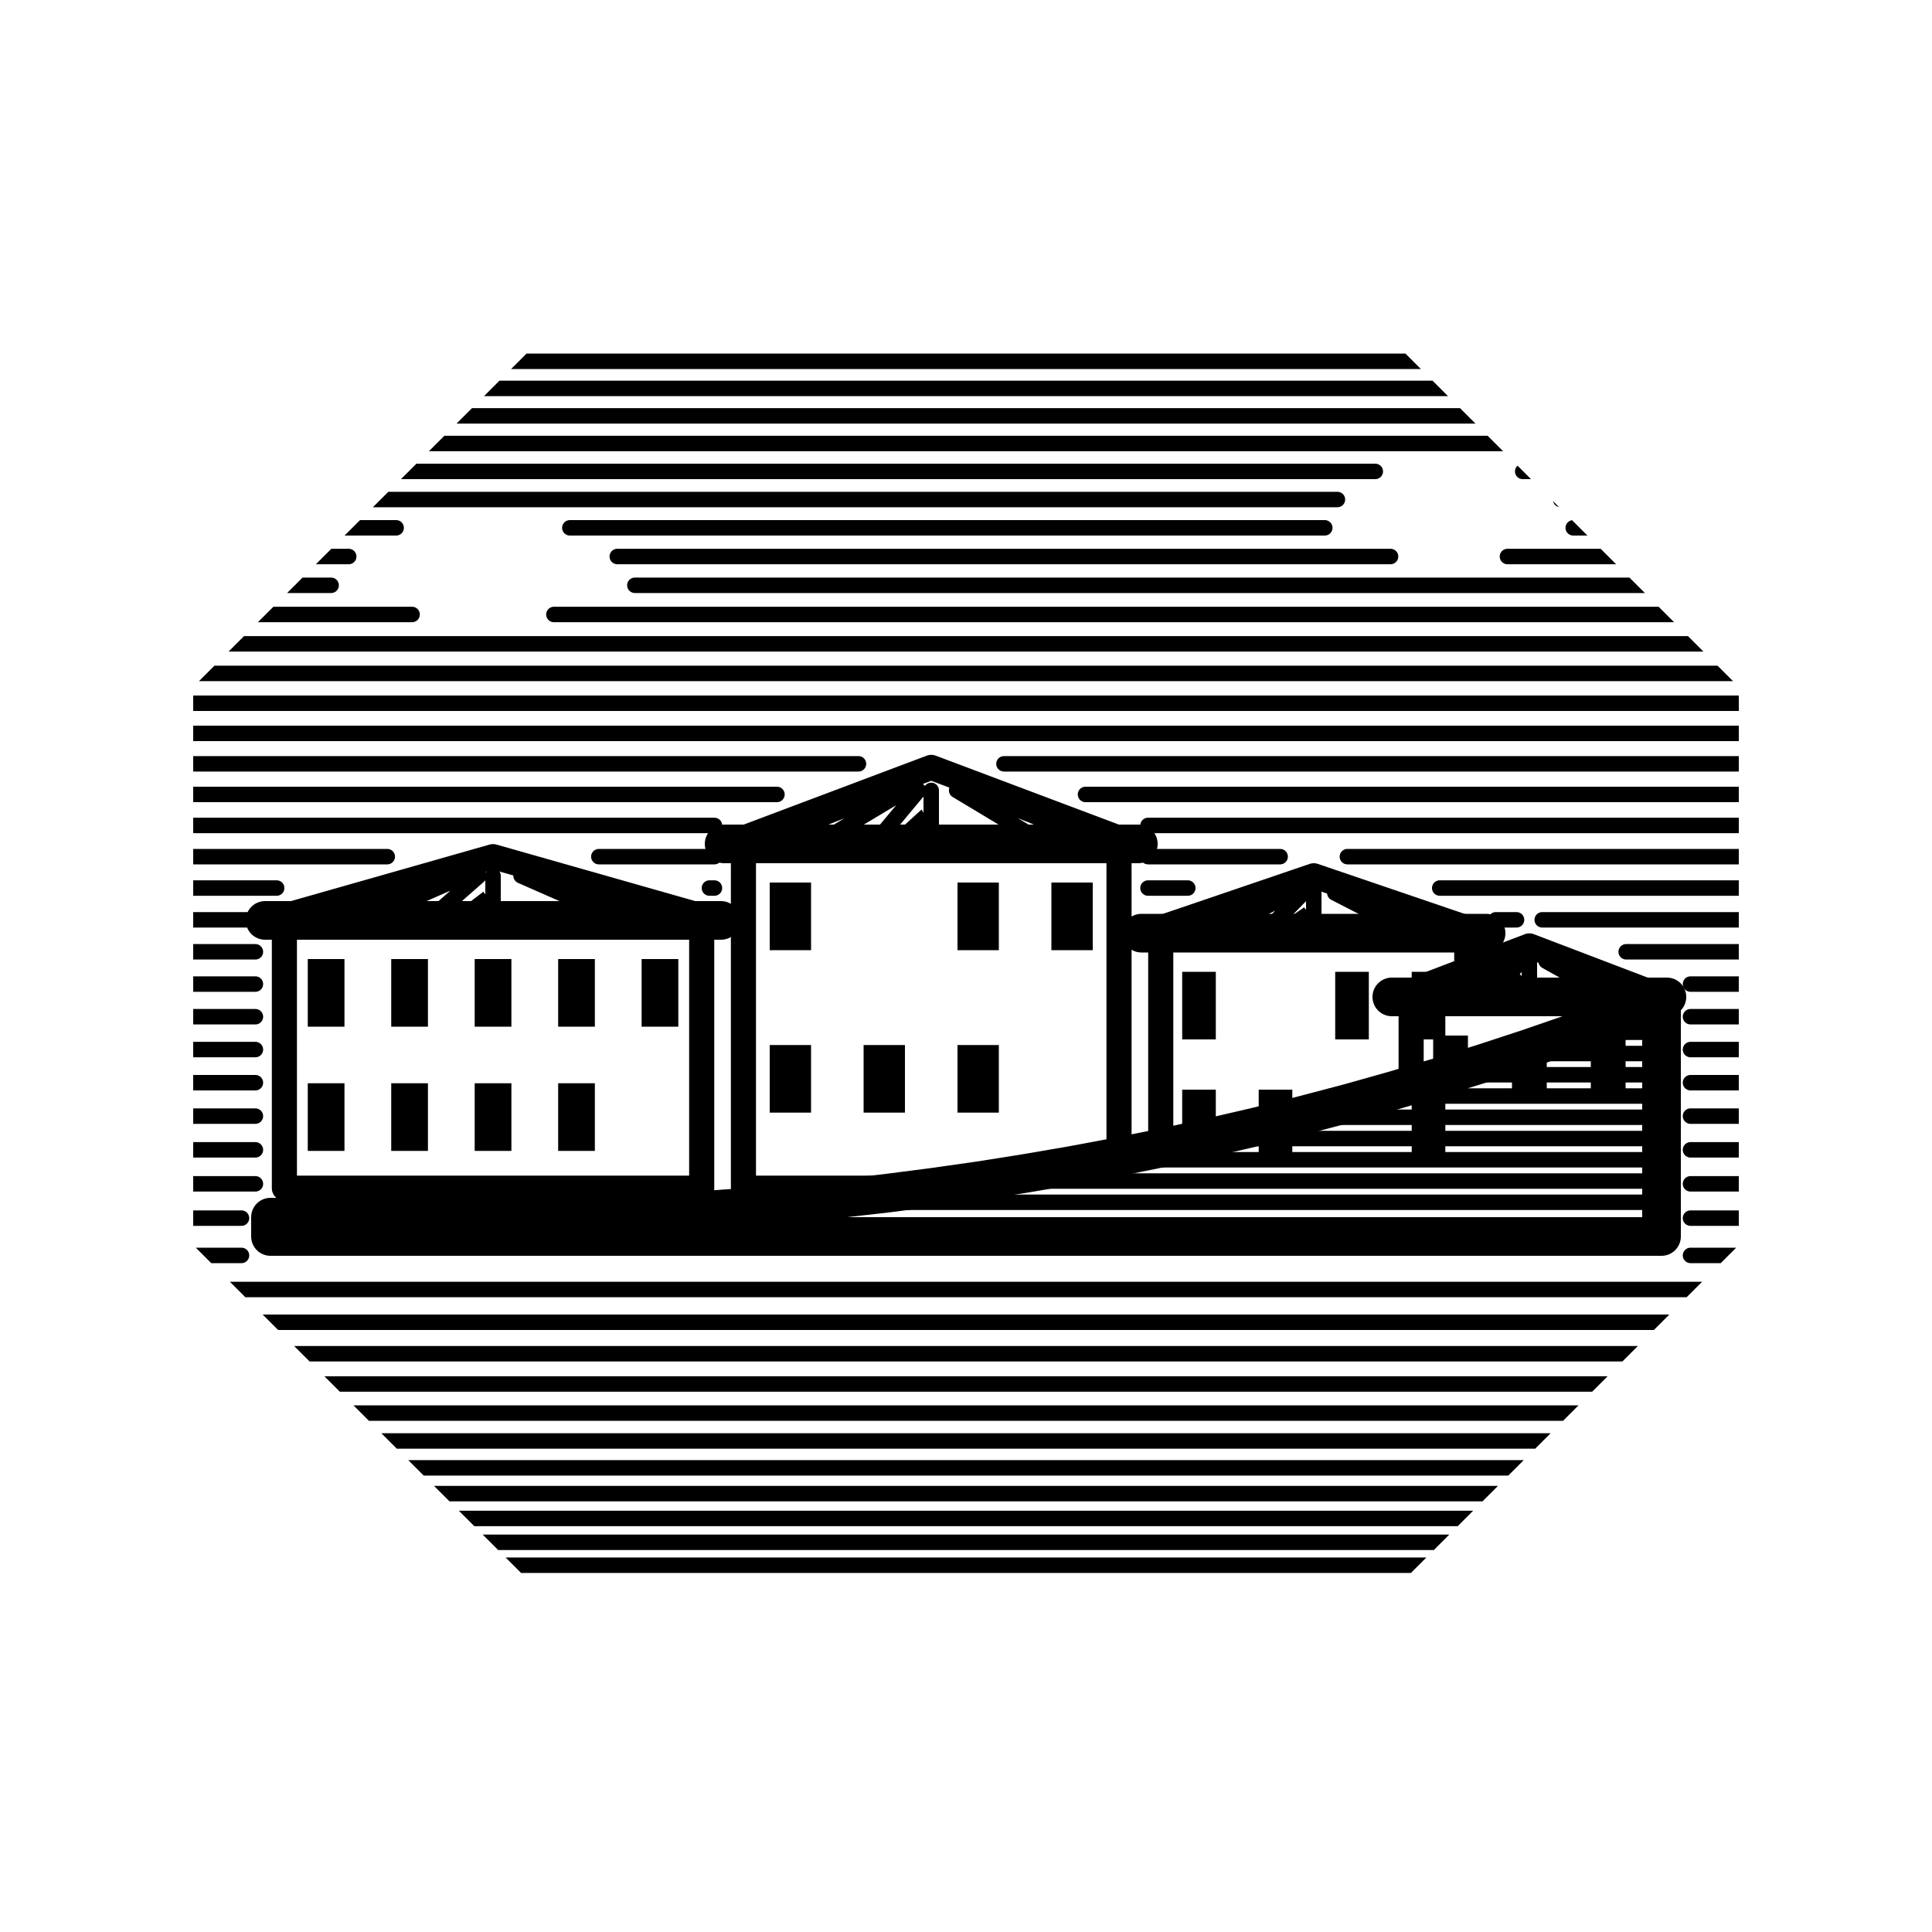
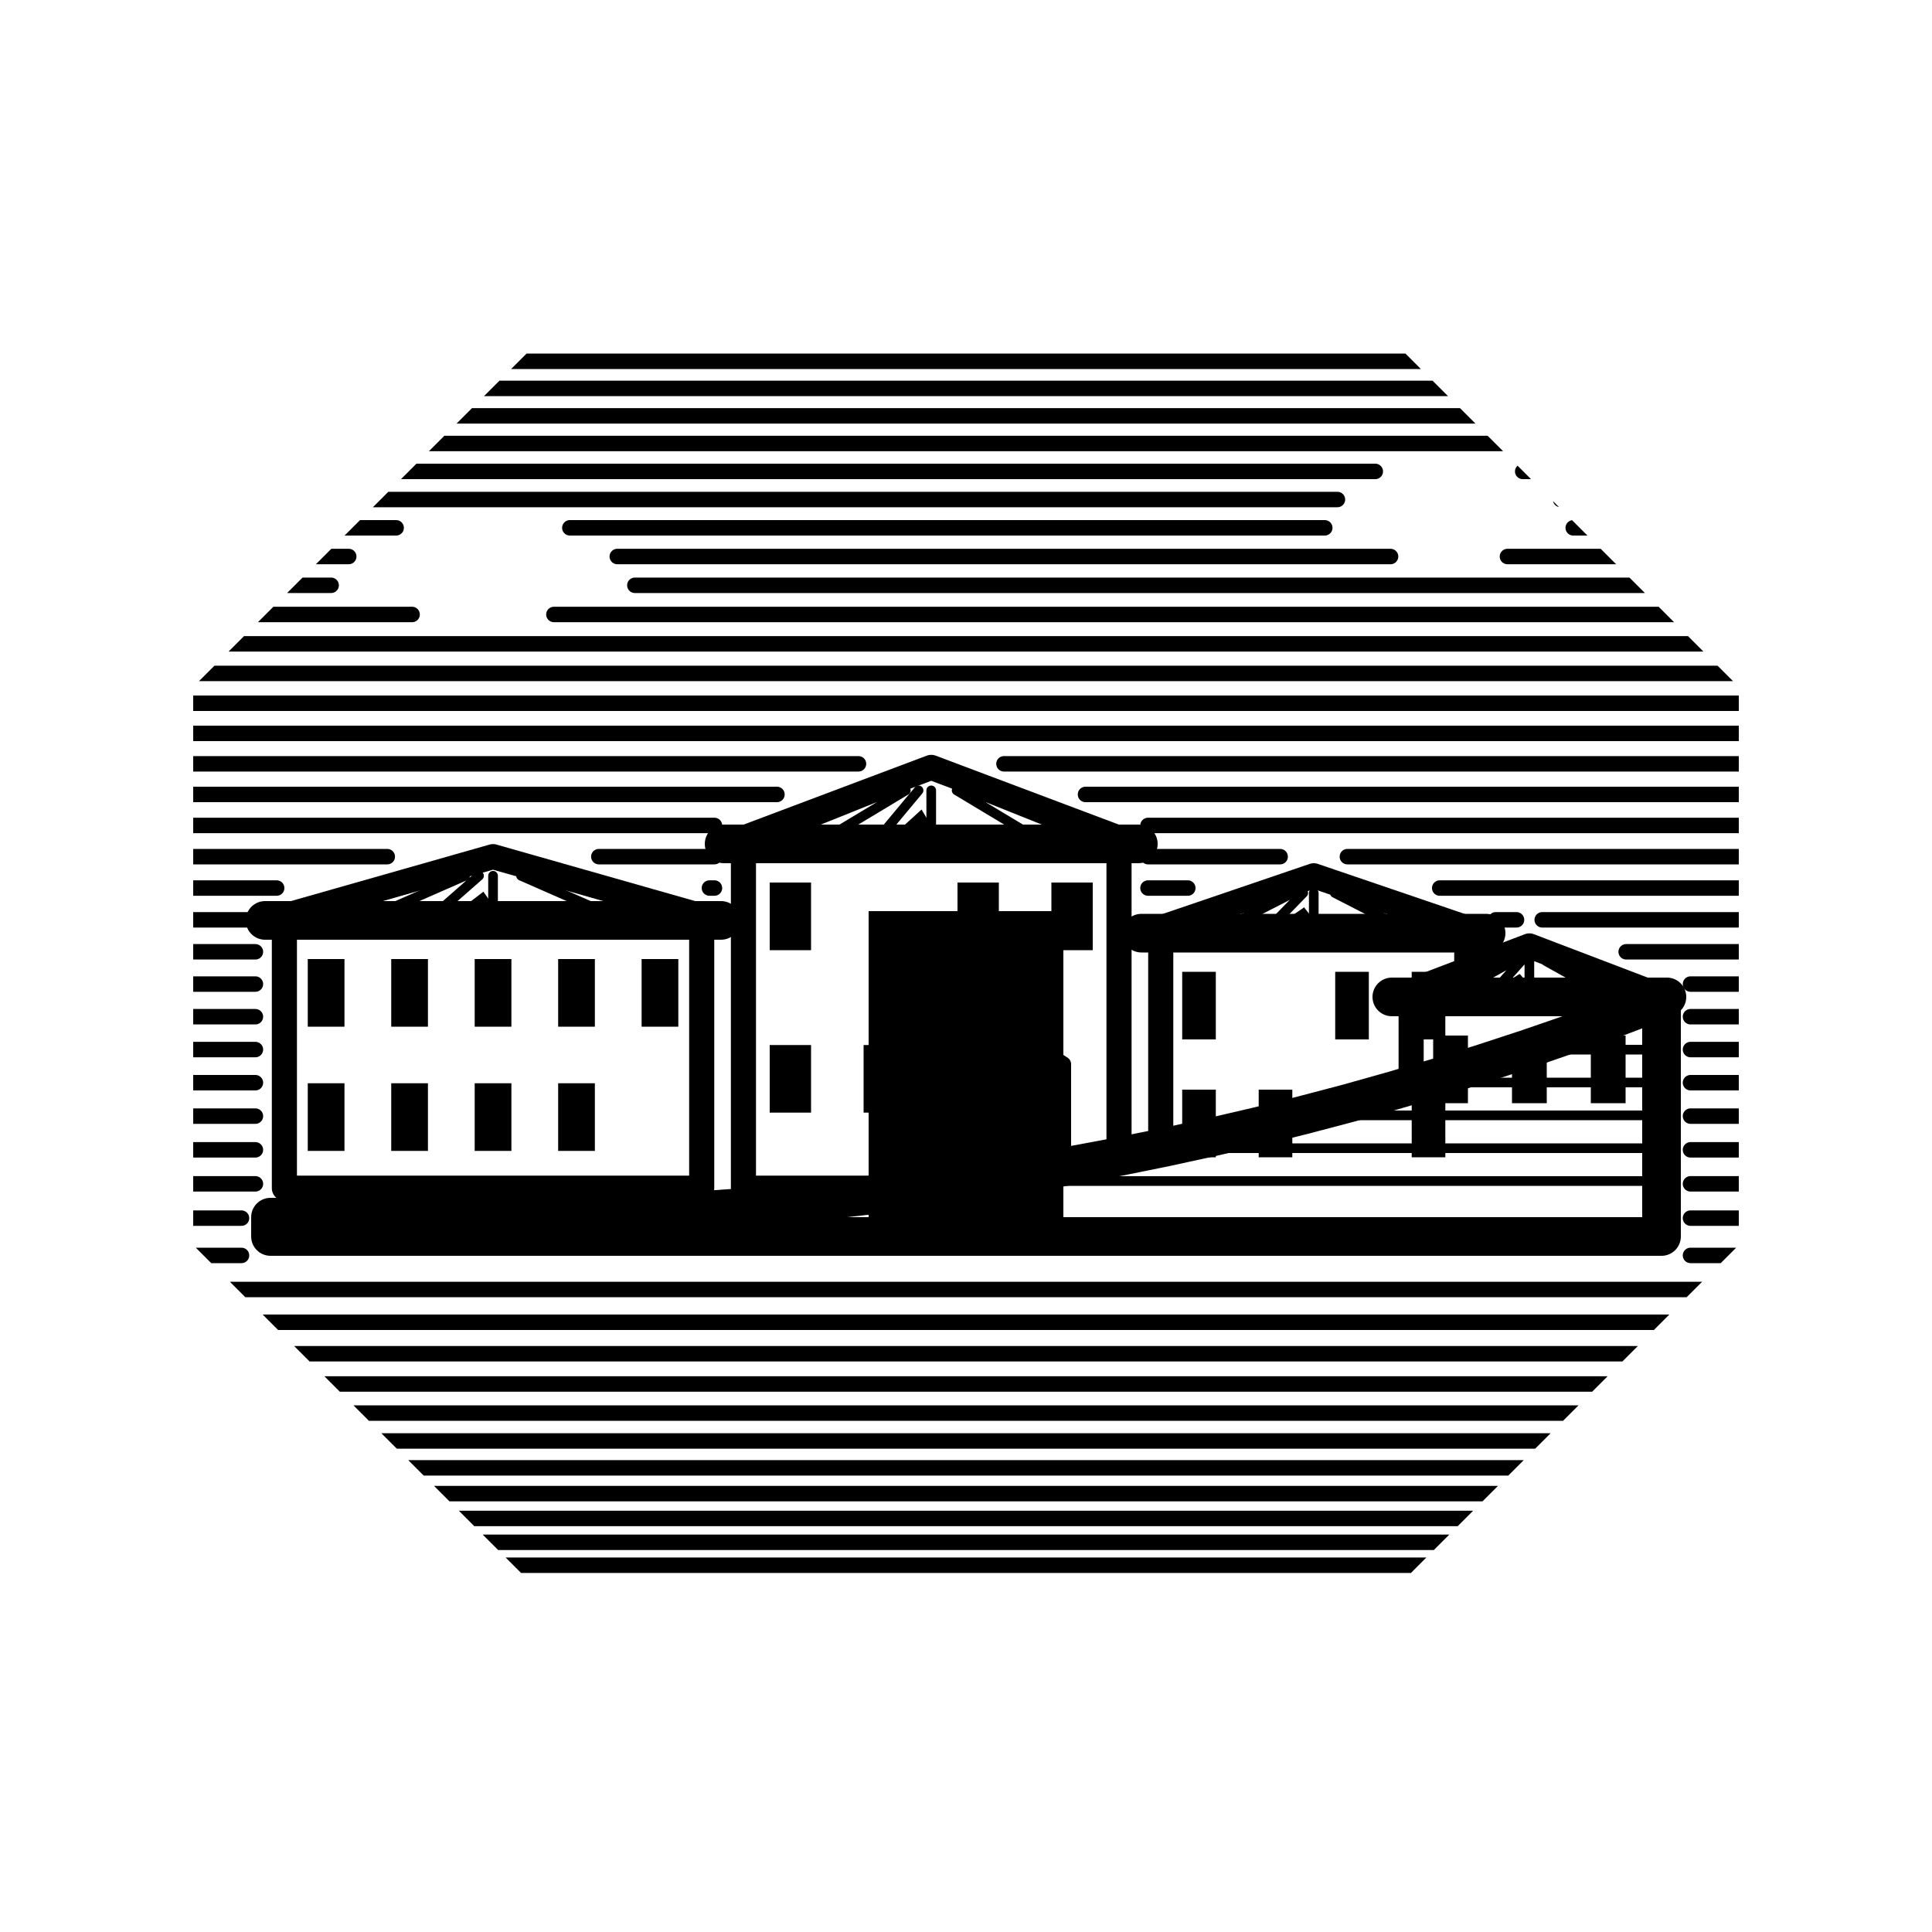
<svg xmlns="http://www.w3.org/2000/svg" viewBox="0 0 200 200">
  <defs>
    <clipPath id="w">
      <path d="M55.11 36L144.89 36L180 71.11L180 128.89L144.89 164L55.11 164L20 128.89L20 71.11Z" />
    </clipPath>
  </defs>
  <g clip-path="url(#w)" fill="none" stroke="#000" stroke-linecap="round" stroke-linejoin="round">
-     <path d="M31.86 99.28L35.66 99.28L35.66 106.28L31.86 106.28ZM40.5 99.28L44.3 99.28L44.3 106.28L40.5 106.28ZM49.14 99.28L52.94 99.28L52.94 106.28L49.14 106.28ZM57.78 99.28L61.58 99.28L61.58 106.28L57.78 106.28ZM66.42 99.28L70.22 99.28L70.22 106.28L66.42 106.28ZM31.86 112.14L35.66 112.14L35.66 119.14L31.86 119.14ZM40.5 112.14L44.3 112.14L44.3 119.14L40.5 119.14ZM49.14 112.14L52.94 112.14L52.94 119.14L49.14 119.14ZM57.78 112.14L61.58 112.14L61.58 119.14L57.78 119.14ZM47.44 94.29L51.44 94.29L50.04 92.31ZM79.68 91.36L83.96 91.36L83.96 98.36L79.68 98.36ZM99.12 91.36L103.4 91.36L103.4 98.36L99.12 98.36ZM108.84 91.36L113.12 91.36L113.12 98.36L108.84 98.36ZM79.68 108.18L83.96 108.18L83.96 115.18L79.68 115.18ZM89.4 108.18L93.68 108.18L93.68 115.18L89.4 115.18ZM99.12 108.18L103.4 108.18L103.4 115.18L99.12 115.18ZM92.8 86.17L96.8 86.17L95.4 83.8ZM122.38 100.6L125.86 100.6L125.86 107.6L122.38 107.6ZM138.22 100.6L141.7 100.6L141.7 107.6L138.22 107.6ZM146.14 100.6L149.62 100.6L149.62 107.6L146.14 107.6ZM122.38 112.8L125.86 112.8L125.86 119.8L122.38 119.8ZM130.3 112.8L133.78 112.8L133.78 119.8L130.3 119.8ZM146.14 112.8L149.62 112.8L149.62 119.8L146.14 119.8ZM132.4 95.71L136.4 95.71L135 93.93ZM148.36 107.2L151.96 107.2L151.96 114.2L148.36 114.2ZM156.52 107.2L160.12 107.2L160.12 114.2L156.52 114.2ZM164.68 107.2L168.28 107.2L168.28 114.2L164.68 114.2ZM154.72 102.41L158.72 102.41L157.32 100.82Z" fill="#000" stroke="none" />
-     <path d="M20 37.4L180 37.4M20 40.21L180 40.21M20 43.05L180 43.05M20 45.91L180 45.91M20 48.8L142.37 48.8M157.63 48.8L180 48.8M20 51.71L138.45 51.71M161.55 51.71L180 51.71M20 54.64L41.01 54.64M58.99 54.64L137.14 54.64M162.86 54.64L180 54.64M20 57.61L36.1 57.61M63.9 57.61L143.95 57.61M156.05 57.61L180 57.61M20 60.59L34.28 60.59M65.72 60.59L180 60.59M20 63.61L42.66 63.61M57.34 63.61L180 63.61M20 66.65L180 66.65M20 69.71L180 69.71M20 72.8L180 72.8M20 75.92L180 75.92M20 79.07L88.87 79.07M103.93 79.07L180 79.07M20 82.24L80.43 82.24M112.37 82.24L180 82.24M20 85.45L73.96 85.45M118.84 85.45L180 85.45M20 88.68L40.09 88.68M61.99 88.68L73.96 88.68M118.84 88.68L132.52 88.68M139.48 88.68L180 88.68M20 91.93L28.64 91.93M73.44 91.93L73.96 91.93M118.84 91.93L122.96 91.93M149.04 91.93L180 91.93M20 95.22L26.44 95.22M154.84 95.22L156.99 95.22M159.65 95.22L180 95.22M20 98.53L26.44 98.53M168.34 98.53L180 98.53M20 101.87L26.44 101.87M175 101.87L180 101.87M20 105.25L26.44 105.25M175 105.25L180 105.25M20 108.65L26.44 108.65M175 108.65L180 108.65M20 112.08L26.44 112.08M175 112.08L180 112.08M20 115.54L26.44 115.54M175 115.54L180 115.54M20 119.03L26.44 119.03M175 119.03L180 119.03M20 122.55L26.44 122.55M175 122.55L180 122.55M20 126.1L25 126.1M175 126.1L180 126.1M20 129.96L25 129.96M175 129.96L180 129.96M20 133.49L180 133.49M20 136.88L180 136.88M20 140.14L180 140.14M20 143.27L180 143.27M20 146.28L180 146.28M20 149.17L180 149.17M20 151.95L180 151.95M20 154.62L180 154.62M20 157.19L180 157.19M20 159.66L180 159.66M20 162.03L180 162.03M46.69 90.66L33.64 94.48M48.14 90.66L39.44 94.48M49.59 90.66L45.24 94.48M51.04 90.66L51.04 94.48M53.94 90.66L62.64 94.48M55.39 90.66L68.44 94.48M92.46 81.82L80.62 86.56M93.77 81.82L85.88 86.56M95.09 81.82L91.14 86.56M96.4 81.82L96.4 86.56M99.03 81.82L106.92 86.56M100.35 81.82L112.18 86.56M132.73 92.44L122.92 95.8M133.82 92.44L127.28 95.8M134.91 92.44L131.64 95.8M136 92.44L136 95.8M138.18 92.44L144.72 95.8M139.27 92.44L149.08 95.8M155.73 99.5L147.94 102.4M156.59 99.5L151.4 102.4M157.45 99.5L154.86 102.4M158.32 99.5L158.32 102.4M160.05 99.5L165.24 102.4M160.92 99.5L168.7 102.4M169.89 104.66L171.2 104.66M163.87 106.86L171.2 106.86M157.42 109.06L171.2 109.06M150.52 111.26L171.2 111.26M143.02 113.46L171.2 113.46M134.79 115.66L171.2 115.66M125.57 117.86L171.2 117.86M114.88 120.06L171.2 120.06M101.91 122.26L171.2 122.26M89.05 124.46L171.2 124.46" stroke-width="1.6" />
-     <path d="M29.44 95.28L72.64 95.28L72.64 123L29.44 123ZM27.84 95.28L51.04 88.68L74.24 95.28ZM76.96 87.36L115.84 87.36L115.84 119.73M95.85 123L76.96 123L76.96 87.36M75.36 87.36L96.4 79.44L117.44 87.36ZM120.16 96.6L151.84 96.6L151.84 100.39M120.16 118.86L120.16 96.6M118.56 96.6L136 90.66L153.44 96.6ZM146.08 103.2L170.56 103.2L170.56 104.1M146.08 112.35L146.08 103.2M144.48 103.2L158.32 97.92L172.16 103.2Z" stroke-width="2.6" />
+     <path d="M31.86 99.28L35.66 99.28L35.66 106.28L31.86 106.28ZM40.5 99.28L44.3 99.28L44.3 106.28L40.5 106.28ZM49.14 99.28L52.94 99.28L52.94 106.28L49.14 106.28ZM57.78 99.28L61.58 99.28L61.58 106.28L57.78 106.28ZM66.42 99.28L70.22 99.28L70.22 106.28L66.42 106.28ZM31.86 112.14L35.66 112.14L35.66 119.14L31.86 119.14ZM40.5 112.14L44.3 112.14L44.3 119.14L40.5 119.14ZM49.14 112.14L52.94 112.14L52.94 119.14L49.14 119.14ZM57.78 112.14L61.58 112.14L61.58 119.14L57.78 119.14ZM47.44 94.29L51.44 94.29L50.04 92.31ZM79.68 91.36L83.96 91.36L83.96 98.36L79.68 98.36ZM99.12 91.36L103.4 91.36L103.4 98.36L99.12 98.36ZM108.84 91.36L113.12 91.36L113.12 98.36L108.84 98.36ZM79.68 108.18L83.96 108.18L83.96 115.18L79.68 115.18ZM89.4 108.18L93.68 108.18L93.68 115.18L89.4 115.18ZM99.12 108.18L103.4 108.18L103.4 115.18L99.12 115.18ZM92.8 86.17L96.8 86.17L95.4 83.8ZM122.38 100.6L125.86 100.6L125.86 107.6L122.38 107.6ZM138.22 100.6L141.7 100.6L141.7 107.6L138.22 107.6ZM146.14 100.6L149.62 100.6L149.62 107.6L146.14 107.6ZM122.38 112.8L125.86 112.8L125.86 119.8L122.38 119.8ZM130.3 112.8L133.78 112.8L133.78 119.8L130.3 119.8ZM146.14 112.8L149.62 112.8L149.62 119.8L146.14 119.8ZM132.4 95.71L136.4 95.71L135 93.93ZM148.36 107.2L151.96 107.2L151.96 114.2L148.36 114.2ZM156.52 107.2L160.12 107.2L160.12 114.2L156.52 114.2ZM164.68 107.2L168.28 107.2L168.28 114.2L164.68 114.2ZM154.72 102.41L158.72 102.41L157.32 100.82ZM89.92 94.32L110.08 94.32L110.08 127.32L89.92 127.32Z" fill="#000" stroke="none" />
+     <path d="M46.69 90.66L33.64 94.48M48.14 90.66L39.44 94.48M49.59 90.66L45.24 94.48M51.04 90.66L51.04 94.48M53.94 90.66L62.64 94.48M55.39 90.66L68.44 94.48M92.46 81.82L80.62 86.56M93.77 81.82L85.88 86.56M95.09 81.82L91.14 86.56M96.4 81.82L96.4 86.56M99.03 81.82L106.92 86.56M100.35 81.82L112.18 86.56M132.73 92.44L122.92 95.8M133.82 92.44L127.28 95.8M134.91 92.44L131.64 95.8M136 92.44L136 95.8M138.18 92.44L144.72 95.8M139.27 92.44L149.08 95.8M155.73 99.5L147.94 102.4M156.59 99.5L151.4 102.4M157.45 99.5L154.86 102.4M158.32 99.5L158.32 102.4M160.05 99.5L165.24 102.4M160.92 99.5L168.7 102.4M168.3 105.26L171.2 105.26M158.64 108.66L171.2 108.66M147.86 112.06L171.2 112.06M135.6 115.46L171.2 115.46M120.94 118.86L171.2 118.86M101.91 122.26L171.2 122.26" stroke-width="1" />
+     <path d="M20 37.4L180 37.4M20 40.21L180 40.21M20 43.05L180 43.05M20 45.91L180 45.91M20 48.8L142.37 48.8M157.63 48.8L180 48.8M20 51.71L138.45 51.71M161.55 51.71L180 51.71M20 54.64L41.01 54.64M58.99 54.64L137.14 54.64M162.86 54.64L180 54.64M20 57.61L36.1 57.61M63.9 57.61L143.95 57.61M156.05 57.61L180 57.61M20 60.59L34.28 60.59M65.72 60.59L180 60.59M20 63.61L42.66 63.61M57.34 63.61L180 63.61M20 66.65L180 66.65M20 69.71L180 69.71M20 72.8L180 72.8M20 75.92L180 75.92M20 79.07L88.87 79.07M103.93 79.07L180 79.07M20 82.24L80.43 82.24M112.37 82.24L180 82.24M20 85.45L73.96 85.45M118.84 85.45L180 85.45M20 88.68L40.09 88.68M61.99 88.68L73.96 88.68M118.84 88.68L132.52 88.68M139.48 88.68L180 88.68M20 91.93L28.64 91.93M73.44 91.93L73.96 91.93M118.84 91.93L122.96 91.93M149.04 91.93L180 91.93M20 95.22L26.44 95.22M154.84 95.22L156.99 95.22M159.65 95.22L180 95.22M20 98.53L26.44 98.53M168.34 98.53L180 98.53M20 101.87L26.44 101.87M175 101.87L180 101.87M20 105.25L26.44 105.25M175 105.25L180 105.25M20 108.65L26.44 108.65M175 108.65L180 108.65M20 112.08L26.44 112.08M175 112.08L180 112.08M20 115.54L26.44 115.54M175 115.54L180 115.54M20 119.03L26.44 119.03M175 119.03L180 119.03M20 122.55L26.44 122.55M175 122.55L180 122.55M20 126.1L25 126.1M175 126.1L180 126.1M20 129.96L25 129.96M175 129.96L180 129.96M20 133.49L180 133.49M20 136.88L180 136.88M20 140.14L180 140.14M20 143.27L180 143.27M20 146.28L180 146.28M20 149.17L180 149.17M20 151.95L180 151.95M20 154.62L180 154.62M20 157.19L180 157.19M20 159.66L180 159.66M20 162.03L180 162.03M90.06 123.72L91.94 119.94L93.95 116.48L95.97 113.62L97.98 111.34L100 109.66L102.02 108.57L104.03 108.08L106.05 108.18L108.06 108.87L110.08 110.16L110.08 120.79" stroke-width="1.6" />
+     <path d="M29.44 95.28L72.64 95.28L72.64 123L29.44 123ZM27.84 95.28L51.04 88.68L74.24 95.28ZM76.96 87.36L115.84 87.36L115.84 119.73M90.42 123L76.96 123L76.96 87.36M75.36 87.36L96.4 79.44L117.44 87.36ZM120.16 96.6L151.84 96.6L151.84 100.39M120.16 118.86L120.16 96.6M118.56 96.6L136 90.66L153.44 96.6ZM146.08 103.2L170.56 103.2L170.56 104.1M146.08 112.35L146.08 103.2M144.48 103.2L158.32 97.92L172.16 103.2Z" stroke-width="2.6" />
    <path d="M27.44 95.28L74.64 95.28M74.96 87.36L117.84 87.36M118.16 96.6L153.84 96.6M144.08 103.2L172.56 103.2M56.8 126L61.83 125.86L66.84 125.64L71.83 125.36L76.8 125.01L81.75 124.59L86.68 124.1L91.59 123.55L96.48 122.92L101.35 122.23L106.2 121.46L111.03 120.63L115.84 119.73L120.63 118.76L125.4 117.72L130.15 116.62L134.88 115.44L139.59 114.2L144.28 112.88L148.95 111.5L153.6 110.05L158.23 108.53L162.84 106.94L167.43 105.29L172 103.56L172 128L28 128L28 126ZM28 128L172 128" stroke-width="4" />
  </g>
</svg>
